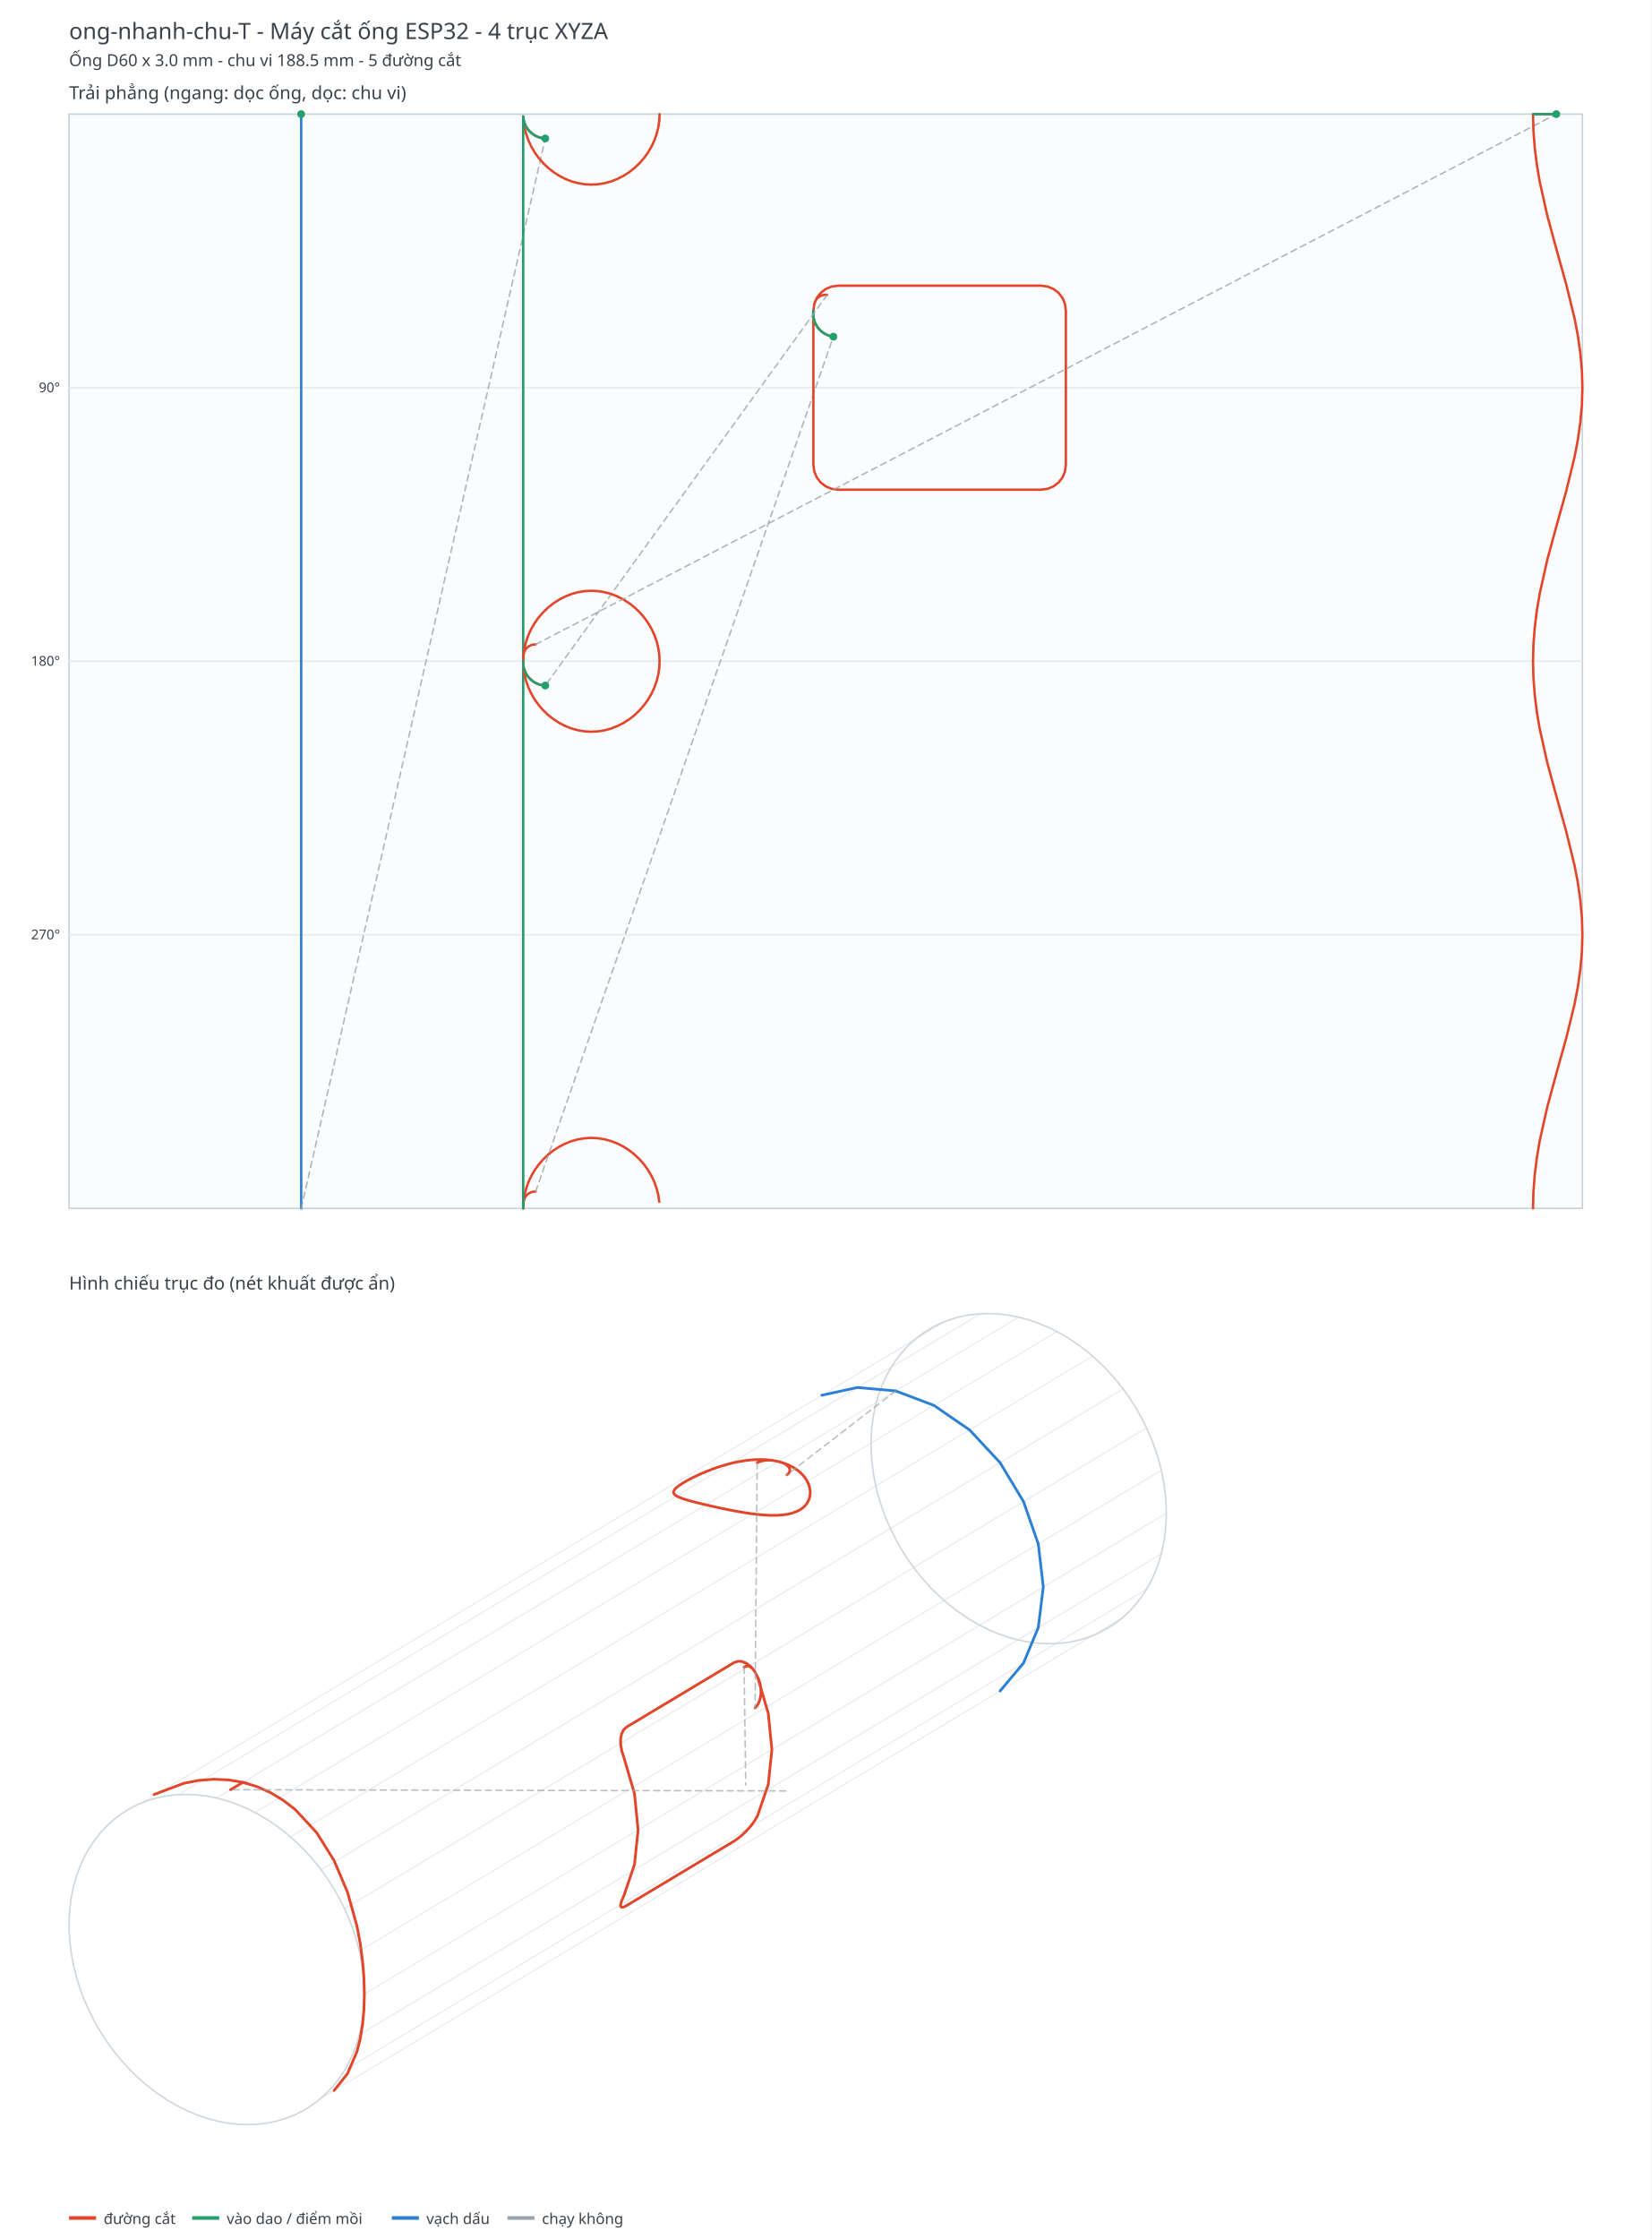
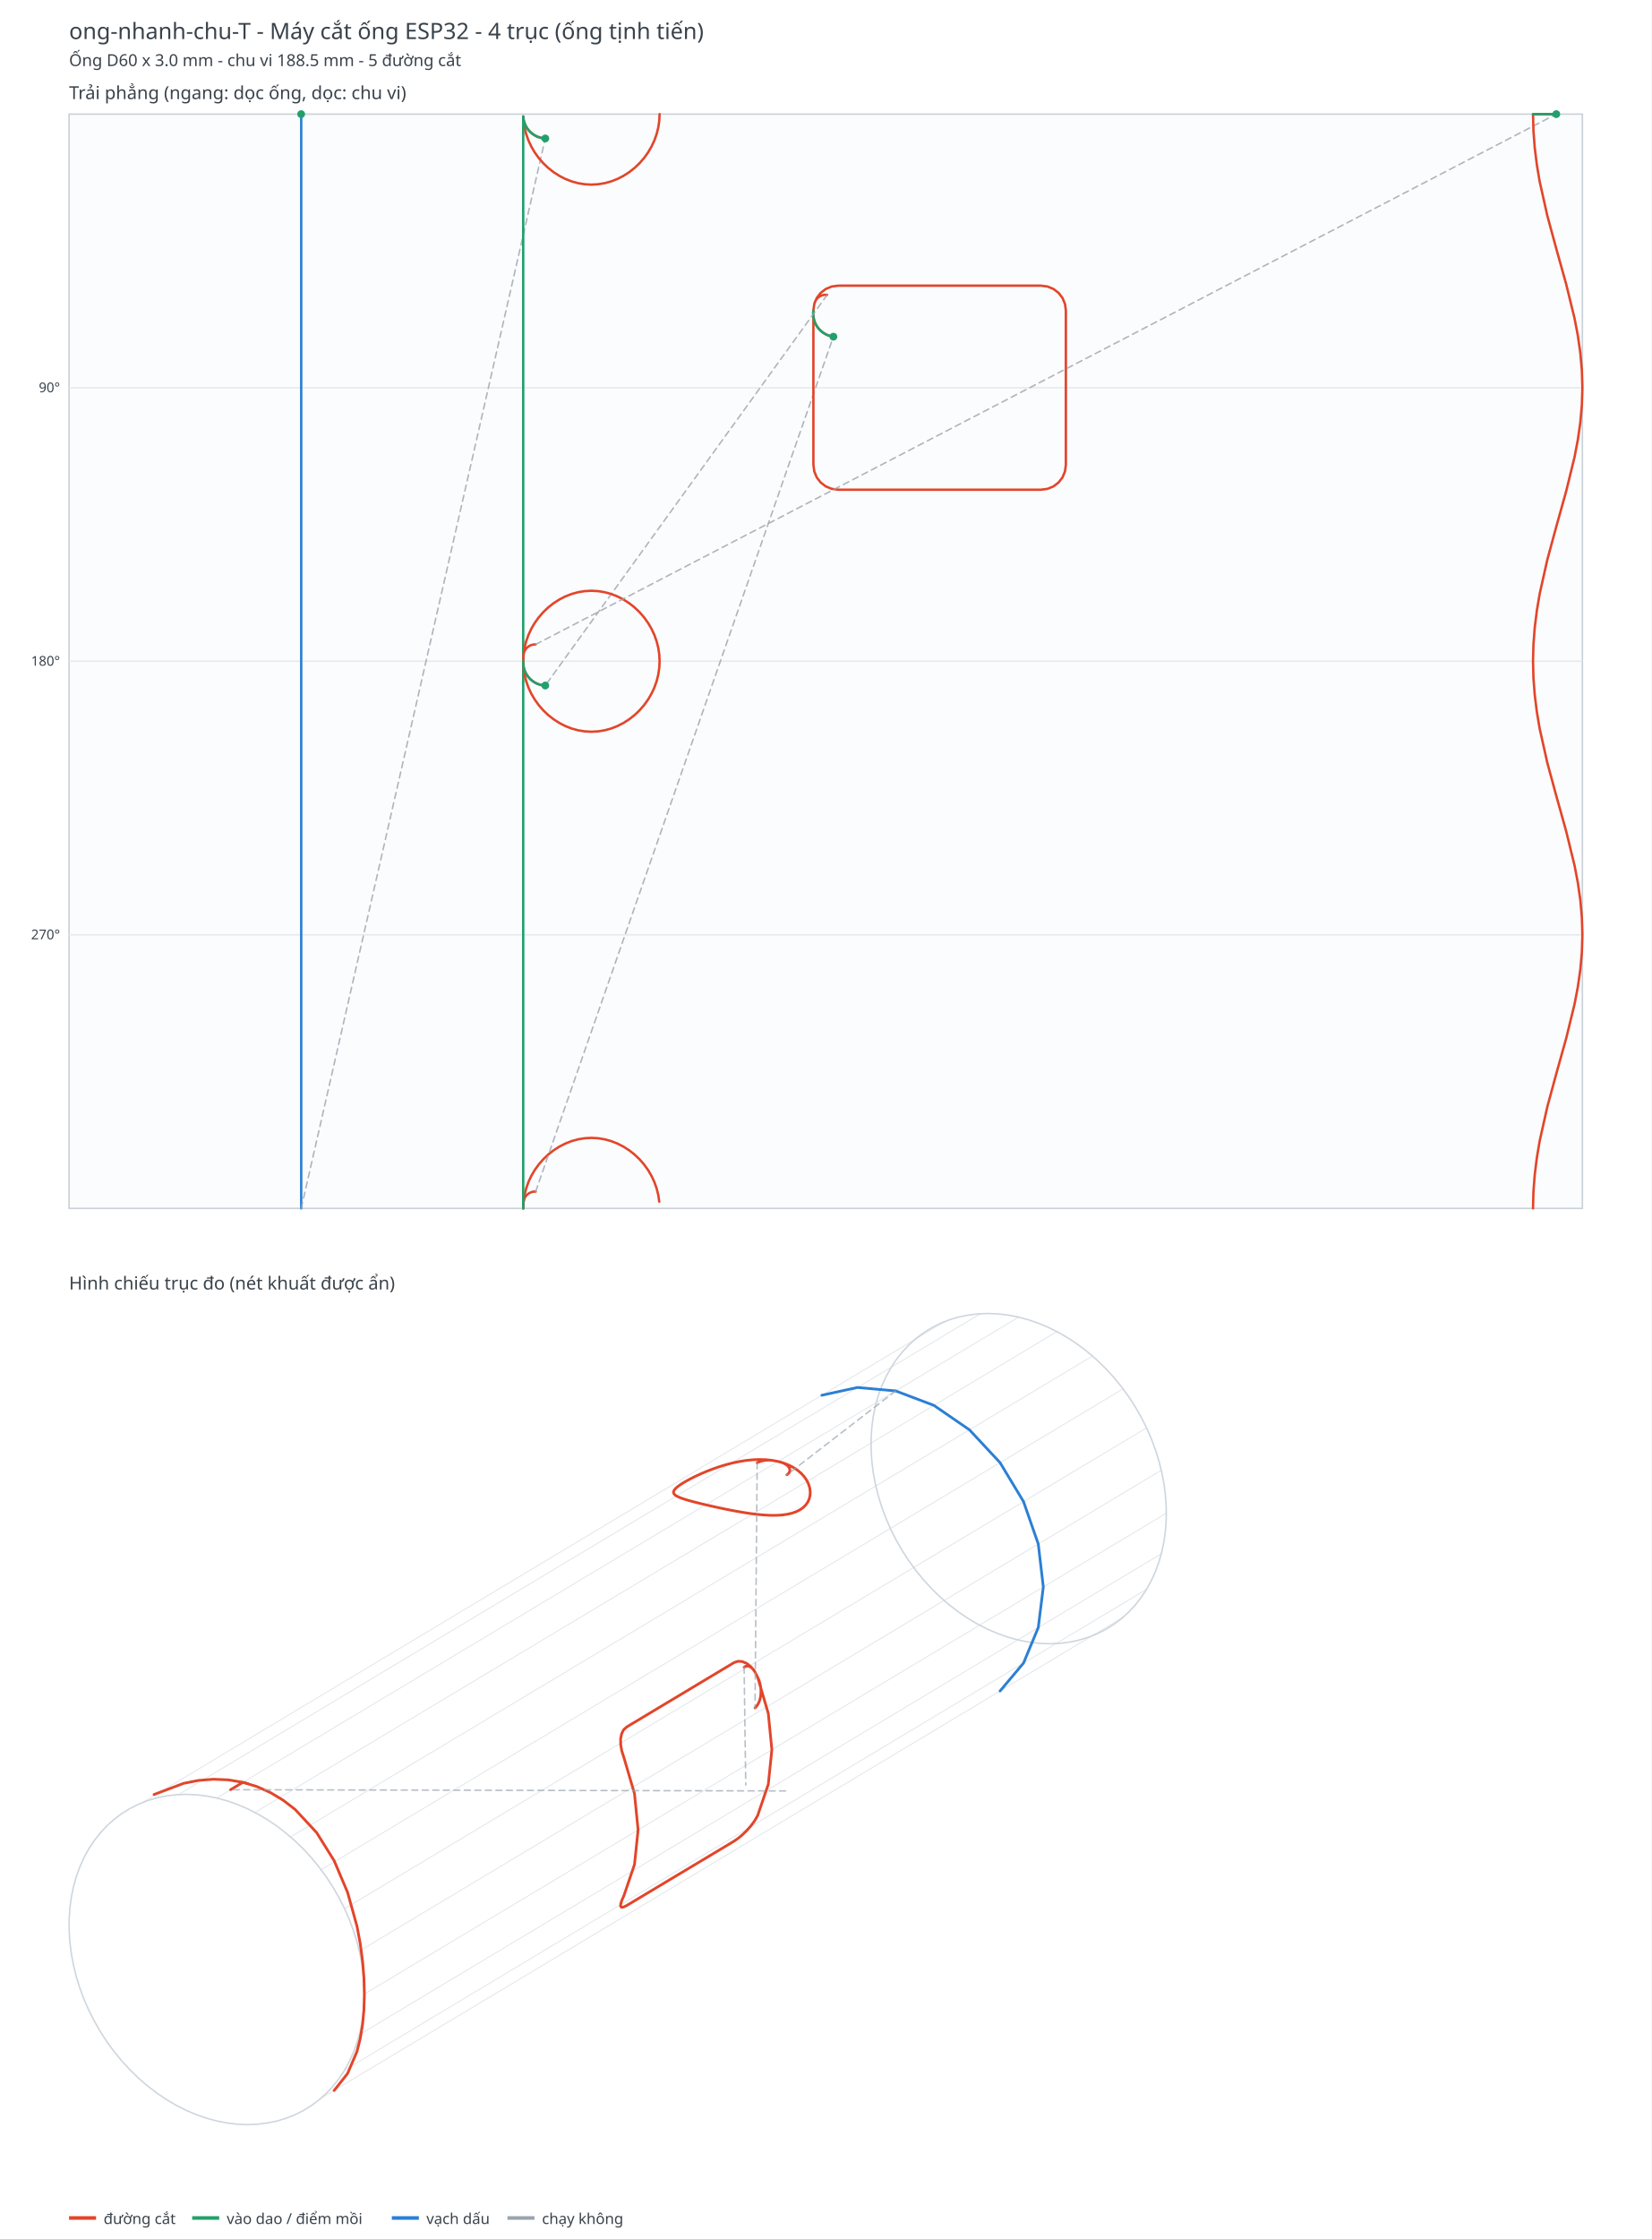
<svg xmlns="http://www.w3.org/2000/svg" width="1100" height="1491" viewBox="0 0 1100 1491">
  <rect width="100%" height="100%" fill="#ffffff" />
-   <text x="46.0" y="26" font-family="sans-serif" font-size="15" fill="#39424b">ong-nhanh-chu-T - Máy cắt ống ESP32 - 4 trục XYZA</text>
+   <text x="46.0" y="26" font-family="sans-serif" font-size="15" fill="#39424b">ong-nhanh-chu-T - Máy cắt ống ESP32 - 4 trục (ống tịnh tiến)</text>
  <text x="46.0" y="44" font-family="sans-serif" font-size="11" fill="#39424b">Ống D60 x 3.0 mm - chu vi 188.5 mm - 5 đường cắt</text>
  <text x="46.0" y="66.0" font-family="sans-serif" font-size="12" fill="#39424b">Trải phẳng (ngang: dọc ống, dọc: chu vi)</text>
  <rect x="46.0" y="76.0" width="1008.0" height="728.7" fill="#fbfcfd" stroke="#c9d1d9" />
  <line x1="46.0" y1="258.2" x2="1054.0" y2="258.2" stroke="#e6eaee" stroke-width="1" />
  <text x="40.0" y="261.2" text-anchor="end" font-family="sans-serif" font-size="9" fill="#39424b">90°</text>
  <line x1="46.0" y1="440.3" x2="1054.0" y2="440.3" stroke="#e6eaee" stroke-width="1" />
  <text x="40.0" y="443.3" text-anchor="end" font-family="sans-serif" font-size="9" fill="#39424b">180°</text>
  <line x1="46.0" y1="622.5" x2="1054.0" y2="622.5" stroke="#e6eaee" stroke-width="1" />
  <text x="40.0" y="625.5" text-anchor="end" font-family="sans-serif" font-size="9" fill="#39424b">270°</text>
  <path d="M200.63,76.00 L200.63,106.36 L200.63,136.72 L200.63,167.08 L200.63,197.45 L200.63,227.81 L200.63,258.17 L200.63,288.53 L200.63,318.89 L200.63,349.25 L200.63,379.62 L200.63,409.98 L200.63,440.34 L200.63,470.70 L200.63,501.06 L200.63,531.42 L200.63,561.79 L200.63,592.15 L200.63,622.51 L200.63,652.87 L200.63,683.23 L200.63,713.59 L200.63,743.96 L200.63,774.32 L200.63,804.68" fill="none" stroke="#2b7fd4" stroke-width="1.6" stroke-linecap="round" stroke-linejoin="round" opacity="1.0" />
  <circle cx="200.6" cy="76.0" r="2.6" fill="#22a06b" />
  <path d="M200.63,804.68 L363.19,92.20" fill="none" stroke="#9aa4ad" stroke-width="1.0" stroke-linecap="round" stroke-linejoin="round" opacity="0.8" stroke-dasharray="4,3" />
  <path d="M363.19,92.20 L361.68,92.05 L360.19,91.76 L358.74,91.32 L357.33,90.74 L355.99,90.02 L354.73,89.18 L353.56,88.22 L352.49,87.14 L351.52,85.97 L350.68,84.71 L349.97,83.37 L349.39,81.97 L348.94,80.52 L348.65,79.03 L348.50,77.52" fill="none" stroke="#e2452a" stroke-width="1.6" stroke-linecap="round" stroke-linejoin="round" opacity="1.0" />
  <path d="M348.50,804.68 L348.72,800.23 L349.37,795.81 L350.46,791.45 L351.96,787.21 L353.87,783.10 L356.17,779.17 L358.84,775.46 L361.85,772.00 L365.16,768.84 L368.76,766.02 L372.59,763.56 L376.61,761.50 L380.80,759.87 L385.11,758.69 L389.49,757.98 L393.92,757.74 L398.34,757.98 L402.73,758.69 L407.04,759.87 L411.22,761.50 L415.25,763.56 L419.08,766.02 L422.67,768.84 L425.99,772.00 L429.00,775.46 L431.66,779.17 L433.96,783.10 L435.88,787.21 L437.38,791.45 L438.47,795.81 L439.12,800.23" fill="none" stroke="#e2452a" stroke-width="1.6" stroke-linecap="round" stroke-linejoin="round" opacity="1.0" />
  <path d="M439.34,76.00 L439.12,80.45 L438.47,84.87 L437.38,89.23 L435.88,93.47 L433.96,97.58 L431.66,101.51 L429.00,105.22 L425.99,108.68 L422.67,111.84 L419.08,114.66 L415.25,117.12 L411.22,119.18 L407.04,120.81 L402.73,121.99 L398.34,122.70 L393.92,122.94 L389.49,122.70 L385.11,121.99 L380.80,120.81 L376.61,119.18 L372.59,117.12 L368.76,114.66 L365.16,111.84 L361.85,108.68 L358.84,105.22 L356.17,101.51 L353.87,97.58 L351.96,93.47 L350.46,89.23 L349.37,84.87 L348.72,80.45" fill="none" stroke="#e2452a" stroke-width="1.6" stroke-linecap="round" stroke-linejoin="round" opacity="1.0" />
  <path d="M348.50,804.68 L348.69,800.82 L348.91,799.32 L349.42,797.89 L350.20,796.59 L351.22,795.47 L352.44,794.57 L353.81,793.92 L355.28,793.55 L356.79,793.48" fill="none" stroke="#e2452a" stroke-width="1.6" stroke-linecap="round" stroke-linejoin="round" opacity="1.0" />
  <path d="M363.19,92.20 L361.68,92.05 L360.19,91.76 L358.74,91.32 L357.33,90.74 L355.99,90.02 L354.73,89.18 L353.56,88.22 L352.49,87.14 L351.52,85.97 L350.68,84.71 L349.97,83.37 L349.39,81.97 L348.94,80.52 L348.65,79.03 L348.50,77.52 L348.50,804.68" fill="none" stroke="#22a06b" stroke-width="1.6" stroke-linecap="round" stroke-linejoin="round" opacity="1.0" />
  <circle cx="363.2" cy="92.2" r="2.6" fill="#22a06b" />
  <path d="M356.79,793.48 L555.10,224.19" fill="none" stroke="#9aa4ad" stroke-width="1.0" stroke-linecap="round" stroke-linejoin="round" opacity="0.8" stroke-dasharray="4,3" />
  <path d="M555.10,224.19 L553.60,223.92 L552.14,223.51 L550.73,222.95 L549.38,222.25 L548.11,221.43 L546.92,220.49 L545.83,219.43 L544.85,218.28 L543.98,217.03 L543.25,215.70 L542.64,214.31 L542.18,212.87 L541.86,211.38 L541.69,209.87 L541.66,208.36 L541.78,206.84 L542.37,202.41 L544.01,198.45 L546.61,195.06 L550.01,192.45 L553.97,190.81 L558.40,190.23 L585.39,190.23 L612.37,190.23 L639.36,190.23 L666.34,190.23 L693.33,190.23 L697.76,190.81 L701.72,192.45 L705.12,195.06 L707.72,198.45 L709.36,202.41 L709.95,206.84 L709.95,232.51 L709.95,258.17 L709.95,283.83 L709.95,309.49 L709.36,313.93 L707.72,317.89 L705.12,321.28 L701.72,323.89 L697.76,325.53 L693.33,326.11 L666.34,326.11 L639.36,326.11 L612.37,326.11 L585.39,326.11 L558.40,326.11 L553.97,325.53 L550.01,323.89 L546.61,321.28 L544.01,317.89 L542.37,313.93 L541.78,309.49 L541.78,283.83 L541.78,258.17 L541.78,232.51 L541.78,206.84 L542.29,203.01 L542.63,201.54 L543.26,200.16 L544.14,198.92 L545.25,197.89 L546.53,197.09 L547.95,196.55 L549.45,196.31 L550.96,196.36" fill="none" stroke="#e2452a" stroke-width="1.6" stroke-linecap="round" stroke-linejoin="round" opacity="1.0" />
  <path d="M555.10,224.19 L553.60,223.92 L552.14,223.51 L550.73,222.95 L549.38,222.25 L548.11,221.43 L546.92,220.49 L545.83,219.43 L544.85,218.28 L543.98,217.03 L543.25,215.70 L542.64,214.31 L542.18,212.87 L541.86,211.38 L541.69,209.87 L541.66,208.36 L541.78,206.84" fill="none" stroke="#22a06b" stroke-width="1.6" stroke-linecap="round" stroke-linejoin="round" opacity="1.0" />
  <circle cx="555.1" cy="224.2" r="2.6" fill="#22a06b" />
  <path d="M550.96,196.36 L363.19,456.54" fill="none" stroke="#9aa4ad" stroke-width="1.0" stroke-linecap="round" stroke-linejoin="round" opacity="0.8" stroke-dasharray="4,3" />
  <path d="M363.19,456.54 L361.68,456.39 L360.19,456.10 L358.74,455.66 L357.33,455.08 L355.99,454.36 L354.73,453.52 L353.56,452.56 L352.49,451.48 L351.52,450.31 L350.68,449.05 L349.97,447.71 L349.39,446.31 L348.94,444.86 L348.65,443.37 L348.50,441.86 L348.50,440.34 L348.72,435.89 L349.37,431.47 L350.46,427.11 L351.96,422.87 L353.87,418.76 L356.17,414.83 L358.84,411.12 L361.85,407.66 L365.16,404.50 L368.76,401.68 L372.59,399.22 L376.61,397.16 L380.80,395.53 L385.11,394.35 L389.49,393.64 L393.92,393.40 L398.34,393.64 L402.73,394.35 L407.04,395.53 L411.22,397.16 L415.25,399.22 L419.08,401.68 L422.67,404.50 L425.99,407.66 L429.00,411.12 L431.66,414.83 L433.96,418.76 L435.88,422.87 L437.38,427.11 L438.47,431.47 L439.12,435.89 L439.34,440.34 L439.12,444.79 L438.47,449.21 L437.38,453.57 L435.88,457.81 L433.96,461.92 L431.66,465.85 L429.00,469.56 L425.99,473.02 L422.67,476.18 L419.08,479.00 L415.25,481.46 L411.22,483.52 L407.04,485.15 L402.73,486.33 L398.34,487.04 L393.92,487.28 L389.49,487.04 L385.11,486.33 L380.80,485.15 L376.61,483.52 L372.59,481.46 L368.76,479.00 L365.16,476.18 L361.85,473.02 L358.84,469.56 L356.17,465.85 L353.87,461.92 L351.96,457.81 L350.46,453.57 L349.37,449.21 L348.72,444.79 L348.50,440.34 L348.69,436.48 L348.91,434.98 L349.42,433.55 L350.20,432.25 L351.22,431.13 L352.44,430.23 L353.81,429.58 L355.28,429.21 L356.79,429.14" fill="none" stroke="#e2452a" stroke-width="1.6" stroke-linecap="round" stroke-linejoin="round" opacity="1.0" />
  <path d="M363.19,456.54 L361.68,456.39 L360.19,456.10 L358.74,455.66 L357.33,455.08 L355.99,454.36 L354.73,453.52 L353.56,452.56 L352.49,451.48 L351.52,450.31 L350.68,449.05 L349.97,447.71 L349.39,446.31 L348.94,444.86 L348.65,443.37 L348.50,441.86 L348.50,440.34" fill="none" stroke="#22a06b" stroke-width="1.6" stroke-linecap="round" stroke-linejoin="round" opacity="1.0" />
  <circle cx="363.2" cy="456.5" r="2.6" fill="#22a06b" />
  <path d="M356.79,429.14 L1036.58,76.00" fill="none" stroke="#9aa4ad" stroke-width="1.0" stroke-linecap="round" stroke-linejoin="round" opacity="0.8" stroke-dasharray="4,3" />
  <path d="M1036.58,76.00 L1021.11,76.00 L1021.40,87.24 L1022.26,98.48 L1023.66,109.74 L1025.56,120.98 L1030.63,143.62 L1036.79,166.31 L1043.17,189.12 L1048.77,212.01 L1050.97,223.53 L1052.62,235.06 L1053.65,246.61 L1054.00,258.17 L1053.65,269.73 L1052.62,281.28 L1050.97,292.81 L1048.77,304.33 L1043.17,327.22 L1036.79,350.03 L1030.63,372.72 L1025.56,395.36 L1023.66,406.60 L1022.26,417.86 L1021.40,429.10 L1021.11,440.34 L1021.40,451.58 L1022.26,462.82 L1023.66,474.08 L1025.56,485.32 L1030.63,507.96 L1036.79,530.65 L1043.17,553.46 L1048.77,576.35 L1050.97,587.87 L1052.62,599.40 L1053.65,610.95 L1054.00,622.51 L1053.65,634.07 L1052.62,645.62 L1050.97,657.15 L1048.77,668.67 L1043.17,691.56 L1036.79,714.37 L1030.63,737.06 L1025.56,759.70 L1023.66,770.94 L1022.26,782.20 L1021.40,793.44 L1021.11,804.68" fill="none" stroke="#e2452a" stroke-width="1.6" stroke-linecap="round" stroke-linejoin="round" opacity="1.0" />
  <path d="M1036.58,76.00 L1021.11,76.00" fill="none" stroke="#22a06b" stroke-width="1.6" stroke-linecap="round" stroke-linejoin="round" opacity="1.0" />
  <circle cx="1036.6" cy="76.0" r="2.6" fill="#22a06b" />
  <text x="46.0" y="858.7" font-family="sans-serif" font-size="12" fill="#39424b">Hình chiếu trục đo (nét khuất được ẩn)</text>
  <path d="M678.51,877.12 L144.35,1197.34" fill="none" stroke="#c9d1d9" stroke-width="0.6" stroke-linecap="round" stroke-linejoin="round" opacity="0.55" />
  <path d="M703.96,886.74 L169.81,1206.96" fill="none" stroke="#c9d1d9" stroke-width="0.6" stroke-linecap="round" stroke-linejoin="round" opacity="0.55" />
  <path d="M727.68,903.03 L193.53,1223.26" fill="none" stroke="#c9d1d9" stroke-width="0.6" stroke-linecap="round" stroke-linejoin="round" opacity="0.55" />
  <path d="M748.05,924.89 L213.90,1245.12" fill="none" stroke="#c9d1d9" stroke-width="0.6" stroke-linecap="round" stroke-linejoin="round" opacity="0.55" />
  <path d="M763.68,950.82 L229.52,1271.04" fill="none" stroke="#c9d1d9" stroke-width="0.6" stroke-linecap="round" stroke-linejoin="round" opacity="0.55" />
  <path d="M773.51,979.05 L239.35,1299.28" fill="none" stroke="#c9d1d9" stroke-width="0.6" stroke-linecap="round" stroke-linejoin="round" opacity="0.55" />
  <path d="M776.86,1007.67 L242.70,1327.89" fill="none" stroke="#c9d1d9" stroke-width="0.6" stroke-linecap="round" stroke-linejoin="round" opacity="0.55" />
  <path d="M773.51,1034.71 L239.35,1354.94" fill="none" stroke="#c9d1d9" stroke-width="0.6" stroke-linecap="round" stroke-linejoin="round" opacity="0.55" />
  <path d="M763.68,1058.35 L229.52,1378.57" fill="none" stroke="#c9d1d9" stroke-width="0.6" stroke-linecap="round" stroke-linejoin="round" opacity="0.55" />
  <path d="M748.05,1076.96 L213.90,1397.18" fill="none" stroke="#c9d1d9" stroke-width="0.6" stroke-linecap="round" stroke-linejoin="round" opacity="0.55" />
  <path d="M629.33,880.01 L95.18,1200.24" fill="none" stroke="#c9d1d9" stroke-width="0.6" stroke-linecap="round" stroke-linejoin="round" opacity="0.55" />
  <path d="M653.05,874.82 L118.90,1195.05" fill="none" stroke="#c9d1d9" stroke-width="0.6" stroke-linecap="round" stroke-linejoin="round" opacity="0.55" />
  <path d="M678.51,877.12 L685.37,878.98 L692.20,881.37 L698.96,884.25 L705.62,887.63 L712.15,891.48 L718.51,895.78 L724.68,900.51 L730.63,905.66 L736.32,911.18 L741.73,917.07 L746.83,923.29 L751.60,929.80 L756.01,936.59 L760.05,943.60 L763.68,950.82 L766.91,958.20 L769.70,965.71 L772.05,973.31 L773.94,980.97 L775.37,988.65 L776.32,996.30 L776.80,1003.90 L776.80,1011.41 L776.32,1018.78 L775.37,1025.99 L773.94,1033.00 L772.05,1039.77 L769.70,1046.27 L766.91,1052.47 L763.68,1058.35 L760.05,1063.86 L756.01,1068.99 L751.60,1073.70 L746.83,1077.99 L741.73,1081.81 L736.32,1085.17 L730.63,1088.03 L724.68,1090.39 L718.51,1092.24 L712.15,1093.56 L705.62,1094.35 L698.96,1094.61 L692.20,1094.33 L685.37,1093.52 L678.51,1092.17 L671.65,1090.31 L664.82,1087.92 L658.06,1085.04 L651.40,1081.66 L644.87,1077.81 L638.51,1073.51 L632.34,1068.78 L626.39,1063.63 L620.70,1058.11 L615.29,1052.22 L610.19,1046.00 L605.42,1039.49 L601.01,1032.70 L596.97,1025.69 L593.34,1018.47 L590.11,1011.09 L587.32,1003.58 L584.97,995.98 L583.08,988.32 L581.65,980.64 L580.70,972.99 L580.22,965.39 L580.22,957.88 L580.70,950.51 L581.65,943.30 L583.08,936.29 L584.97,929.52 L587.32,923.02 L590.11,916.82 L593.34,910.94 L596.97,905.43 L601.01,900.30 L605.42,895.59 L610.19,891.30 L615.29,887.48 L620.70,884.12 L626.39,881.26 L632.34,878.89 L638.51,877.05 L644.87,875.73 L651.40,874.94 L658.06,874.68 L664.82,874.96 L671.65,875.77 L678.51,877.12" fill="none" stroke="#c9d1d9" stroke-width="1.0" stroke-linecap="round" stroke-linejoin="round" opacity="0.9" />
  <path d="M144.35,1197.34 L151.21,1199.21 L158.04,1201.59 L164.80,1204.48 L171.46,1207.85 L177.99,1211.70 L184.35,1216.00 L190.52,1220.74 L196.47,1225.88 L202.16,1231.41 L207.57,1237.30 L212.67,1243.51 L217.44,1250.03 L221.85,1256.81 L225.89,1263.83 L229.52,1271.04 L232.75,1278.43 L235.54,1285.94 L237.89,1293.54 L239.78,1301.20 L241.21,1308.87 L242.16,1316.53 L242.64,1324.13 L242.64,1331.63 L242.16,1339.01 L241.21,1346.22 L239.78,1353.22 L237.89,1359.99 L235.54,1366.50 L232.75,1372.70 L229.52,1378.57 L225.89,1384.09 L221.85,1389.21 L217.44,1393.93 L212.67,1398.21 L207.57,1402.04 L202.16,1405.40 L196.47,1408.26 L190.52,1410.62 L184.35,1412.47 L177.99,1413.79 L171.46,1414.58 L164.80,1414.84 L158.04,1414.56 L151.21,1413.74 L144.35,1412.40 L137.49,1410.53 L130.66,1408.15 L123.90,1405.26 L117.24,1401.89 L110.71,1398.04 L104.35,1393.74 L98.18,1389.00 L92.23,1383.86 L86.54,1378.33 L81.13,1372.44 L76.03,1366.23 L71.26,1359.71 L66.85,1352.93 L62.81,1345.91 L59.18,1338.70 L55.95,1331.32 L53.16,1323.81 L50.81,1316.20 L48.92,1308.55 L47.49,1300.87 L46.54,1293.21 L46.06,1285.62 L46.06,1278.11 L46.54,1270.74 L47.49,1263.53 L48.92,1256.52 L50.81,1249.75 L53.16,1243.24 L55.95,1237.04 L59.18,1231.17 L62.81,1225.66 L66.85,1220.53 L71.26,1215.81 L76.03,1211.53 L81.13,1207.70 L86.54,1204.35 L92.23,1201.48 L98.18,1199.12 L104.35,1197.27 L110.71,1195.95 L117.24,1195.16 L123.90,1194.91 L130.66,1195.18 L137.49,1196.00 L144.35,1197.34" fill="none" stroke="#c9d1d9" stroke-width="1.0" stroke-linecap="round" stroke-linejoin="round" opacity="0.9" />
  <path d="M596.57,926.24 L622.02,935.86 L645.74,952.16 L666.11,974.01 L681.74,999.94 L691.57,1028.18 L694.92,1056.79 L691.57,1083.84 L681.74,1107.47 L666.11,1126.08" fill="none" stroke="#2b7fd4" stroke-width="1.8" stroke-linecap="round" stroke-linejoin="round" opacity="1.0" />
  <path d="M547.39,929.14 L571.11,923.95 L596.57,926.24" fill="none" stroke="#2b7fd4" stroke-width="1.8" stroke-linecap="round" stroke-linejoin="round" opacity="1.0" />
  <path d="M524.12,982.14 L524.80,981.61 L525.34,981.04 L525.74,980.44 L525.99,979.81 L526.10,979.16 L526.06,978.50 L525.87,977.84 L525.53,977.19 L525.05,976.55 L524.43,975.94 L523.68,975.36 L522.80,974.82 L521.80,974.34 L520.70,973.90 L519.50,973.53 L518.21,973.22 L514.32,972.48 L510.23,972.05 L505.98,971.92 L501.61,972.08 L497.16,972.52 L492.68,973.22 L488.21,974.16 L483.79,975.30 L479.47,976.60 L475.29,978.04 L471.30,979.56 L467.53,981.14 L464.03,982.73 L460.82,984.30 L457.94,985.82 L455.41,987.27 L453.25,988.63 L451.49,989.90 L450.13,991.06 L449.19,992.13 L448.69,993.12 L448.62,994.03 L448.99,994.87 L449.80,995.67 L451.03,996.44 L452.68,997.20 L454.72,997.96 L457.14,998.74 L459.92,999.53 L463.02,1000.35 L466.41,1001.20 L470.07,1002.07 L473.96,1002.97 L478.05,1003.87 L482.30,1004.77 L486.67,1005.65 L491.12,1006.48 L495.60,1007.25 L500.07,1007.92 L504.49,1008.48 L508.81,1008.87 L512.99,1009.09 L516.98,1009.10 L520.75,1008.88 L524.25,1008.41 L527.46,1007.68 L530.34,1006.67 L532.87,1005.40 L535.03,1003.86 L536.79,1002.08 L538.15,1000.08 L539.09,997.89 L539.59,995.55 L539.66,993.11 L539.29,990.61 L538.48,988.10 L537.25,985.64 L535.60,983.27 L533.56,981.04 L531.14,978.99 L528.36,977.16 L525.26,975.57 L521.87,974.25 L518.21,973.22 L514.83,972.57 L513.45,972.40 L511.97,972.35 L510.45,972.41 L508.96,972.59 L507.56,972.87 L506.28,973.23 L505.19,973.66 L504.33,974.13" fill="none" stroke="#e2452a" stroke-width="1.8" stroke-linecap="round" stroke-linejoin="round" opacity="1.0" />
  <path d="M596.57,926.24 L524.12,982.14" fill="none" stroke="#9aa4ad" stroke-width="1.0" stroke-linecap="round" stroke-linejoin="round" opacity="0.7" stroke-dasharray="4,3" />
  <path d="M502.89,1137.36 L503.61,1136.63 L504.28,1135.78 L504.89,1134.80 L505.43,1133.72 L505.89,1132.54 L506.27,1131.27 L506.56,1129.93 L506.75,1128.53 L506.84,1127.08 L506.84,1125.61 L506.73,1124.11 L506.52,1122.62 L506.20,1121.13 L505.78,1119.68 L505.27,1118.26 L504.66,1116.90 L502.67,1113.01 L500.20,1109.94 L497.37,1107.71 L494.40,1106.46 L491.55,1106.26 L488.93,1107.16 L474.63,1115.73 L460.33,1124.30 L446.03,1132.87 L431.73,1141.45 L417.43,1150.02 L415.35,1151.94 L414.01,1154.65 L413.37,1158.06 L413.45,1161.95 L414.18,1166.06 L415.55,1170.32 L422.62,1194.43 L425.02,1218.59 L422.62,1241.63 L415.55,1262.42 L414.18,1265.53 L413.45,1267.85 L413.37,1269.40 L414.01,1270.11 L415.35,1269.95 L417.43,1268.93 L431.73,1260.36 L446.03,1251.78 L460.33,1243.21 L474.63,1234.64 L488.93,1226.07 L491.55,1224.27 L494.40,1221.91 L497.37,1219.05 L500.20,1215.85 L502.67,1212.48 L504.66,1209.00 L511.74,1188.21 L514.13,1165.17 L511.74,1141.01 L504.66,1116.90 L502.95,1113.54 L502.19,1112.30 L501.30,1111.24 L500.33,1110.41 L499.31,1109.82 L498.29,1109.51 L497.31,1109.48 L496.41,1109.73 L495.63,1110.26" fill="none" stroke="#e2452a" stroke-width="1.8" stroke-linecap="round" stroke-linejoin="round" opacity="1.0" />
  <path d="M504.33,974.13 L502.89,1137.36" fill="none" stroke="#9aa4ad" stroke-width="1.0" stroke-linecap="round" stroke-linejoin="round" opacity="0.7" stroke-dasharray="4,3" />
  <path d="M495.63,1110.26 L496.73,1188.68" fill="none" stroke="#9aa4ad" stroke-width="1.0" stroke-linecap="round" stroke-linejoin="round" opacity="0.7" stroke-dasharray="4,3" />
  <path d="M153.58,1191.81 L161.78,1186.89 L171.14,1189.72 L180.12,1193.71 L188.64,1198.83 L196.62,1205.00 L210.88,1220.36 L222.55,1239.04 L231.52,1260.19 L237.79,1282.75 L239.95,1294.27 L241.48,1305.72 L242.40,1316.97 L242.70,1327.89 L242.40,1338.37 L241.48,1348.28 L239.95,1357.55 L237.79,1366.11 L231.52,1380.80 L222.55,1392.11" fill="none" stroke="#e2452a" stroke-width="1.8" stroke-linecap="round" stroke-linejoin="round" opacity="1.0" />
  <path d="M102.59,1195.01 L122.22,1187.59 L132.22,1185.62 L142.22,1184.84 L152.11,1185.26 L161.78,1186.89 L165.00,1187.75" fill="none" stroke="#e2452a" stroke-width="1.8" stroke-linecap="round" stroke-linejoin="round" opacity="1.0" />
  <path d="M523.30,1192.63 L153.58,1191.81" fill="none" stroke="#9aa4ad" stroke-width="1.0" stroke-linecap="round" stroke-linejoin="round" opacity="0.7" stroke-dasharray="4,3" />
  <line x1="46" y1="1477" x2="64" y2="1477" stroke="#e2452a" stroke-width="2.4" />
  <text x="69" y="1481" font-family="sans-serif" font-size="10" fill="#39424b">đường cắt</text>
  <line x1="128" y1="1477" x2="146" y2="1477" stroke="#22a06b" stroke-width="2.4" />
  <text x="151" y="1481" font-family="sans-serif" font-size="10" fill="#39424b">vào dao / điểm mồi</text>
  <line x1="261" y1="1477" x2="279" y2="1477" stroke="#2b7fd4" stroke-width="2.4" />
  <text x="284" y="1481" font-family="sans-serif" font-size="10" fill="#39424b">vạch dấu</text>
  <line x1="338" y1="1477" x2="356" y2="1477" stroke="#9aa4ad" stroke-width="2.4" />
  <text x="361" y="1481" font-family="sans-serif" font-size="10" fill="#39424b">chạy không</text>
</svg>
